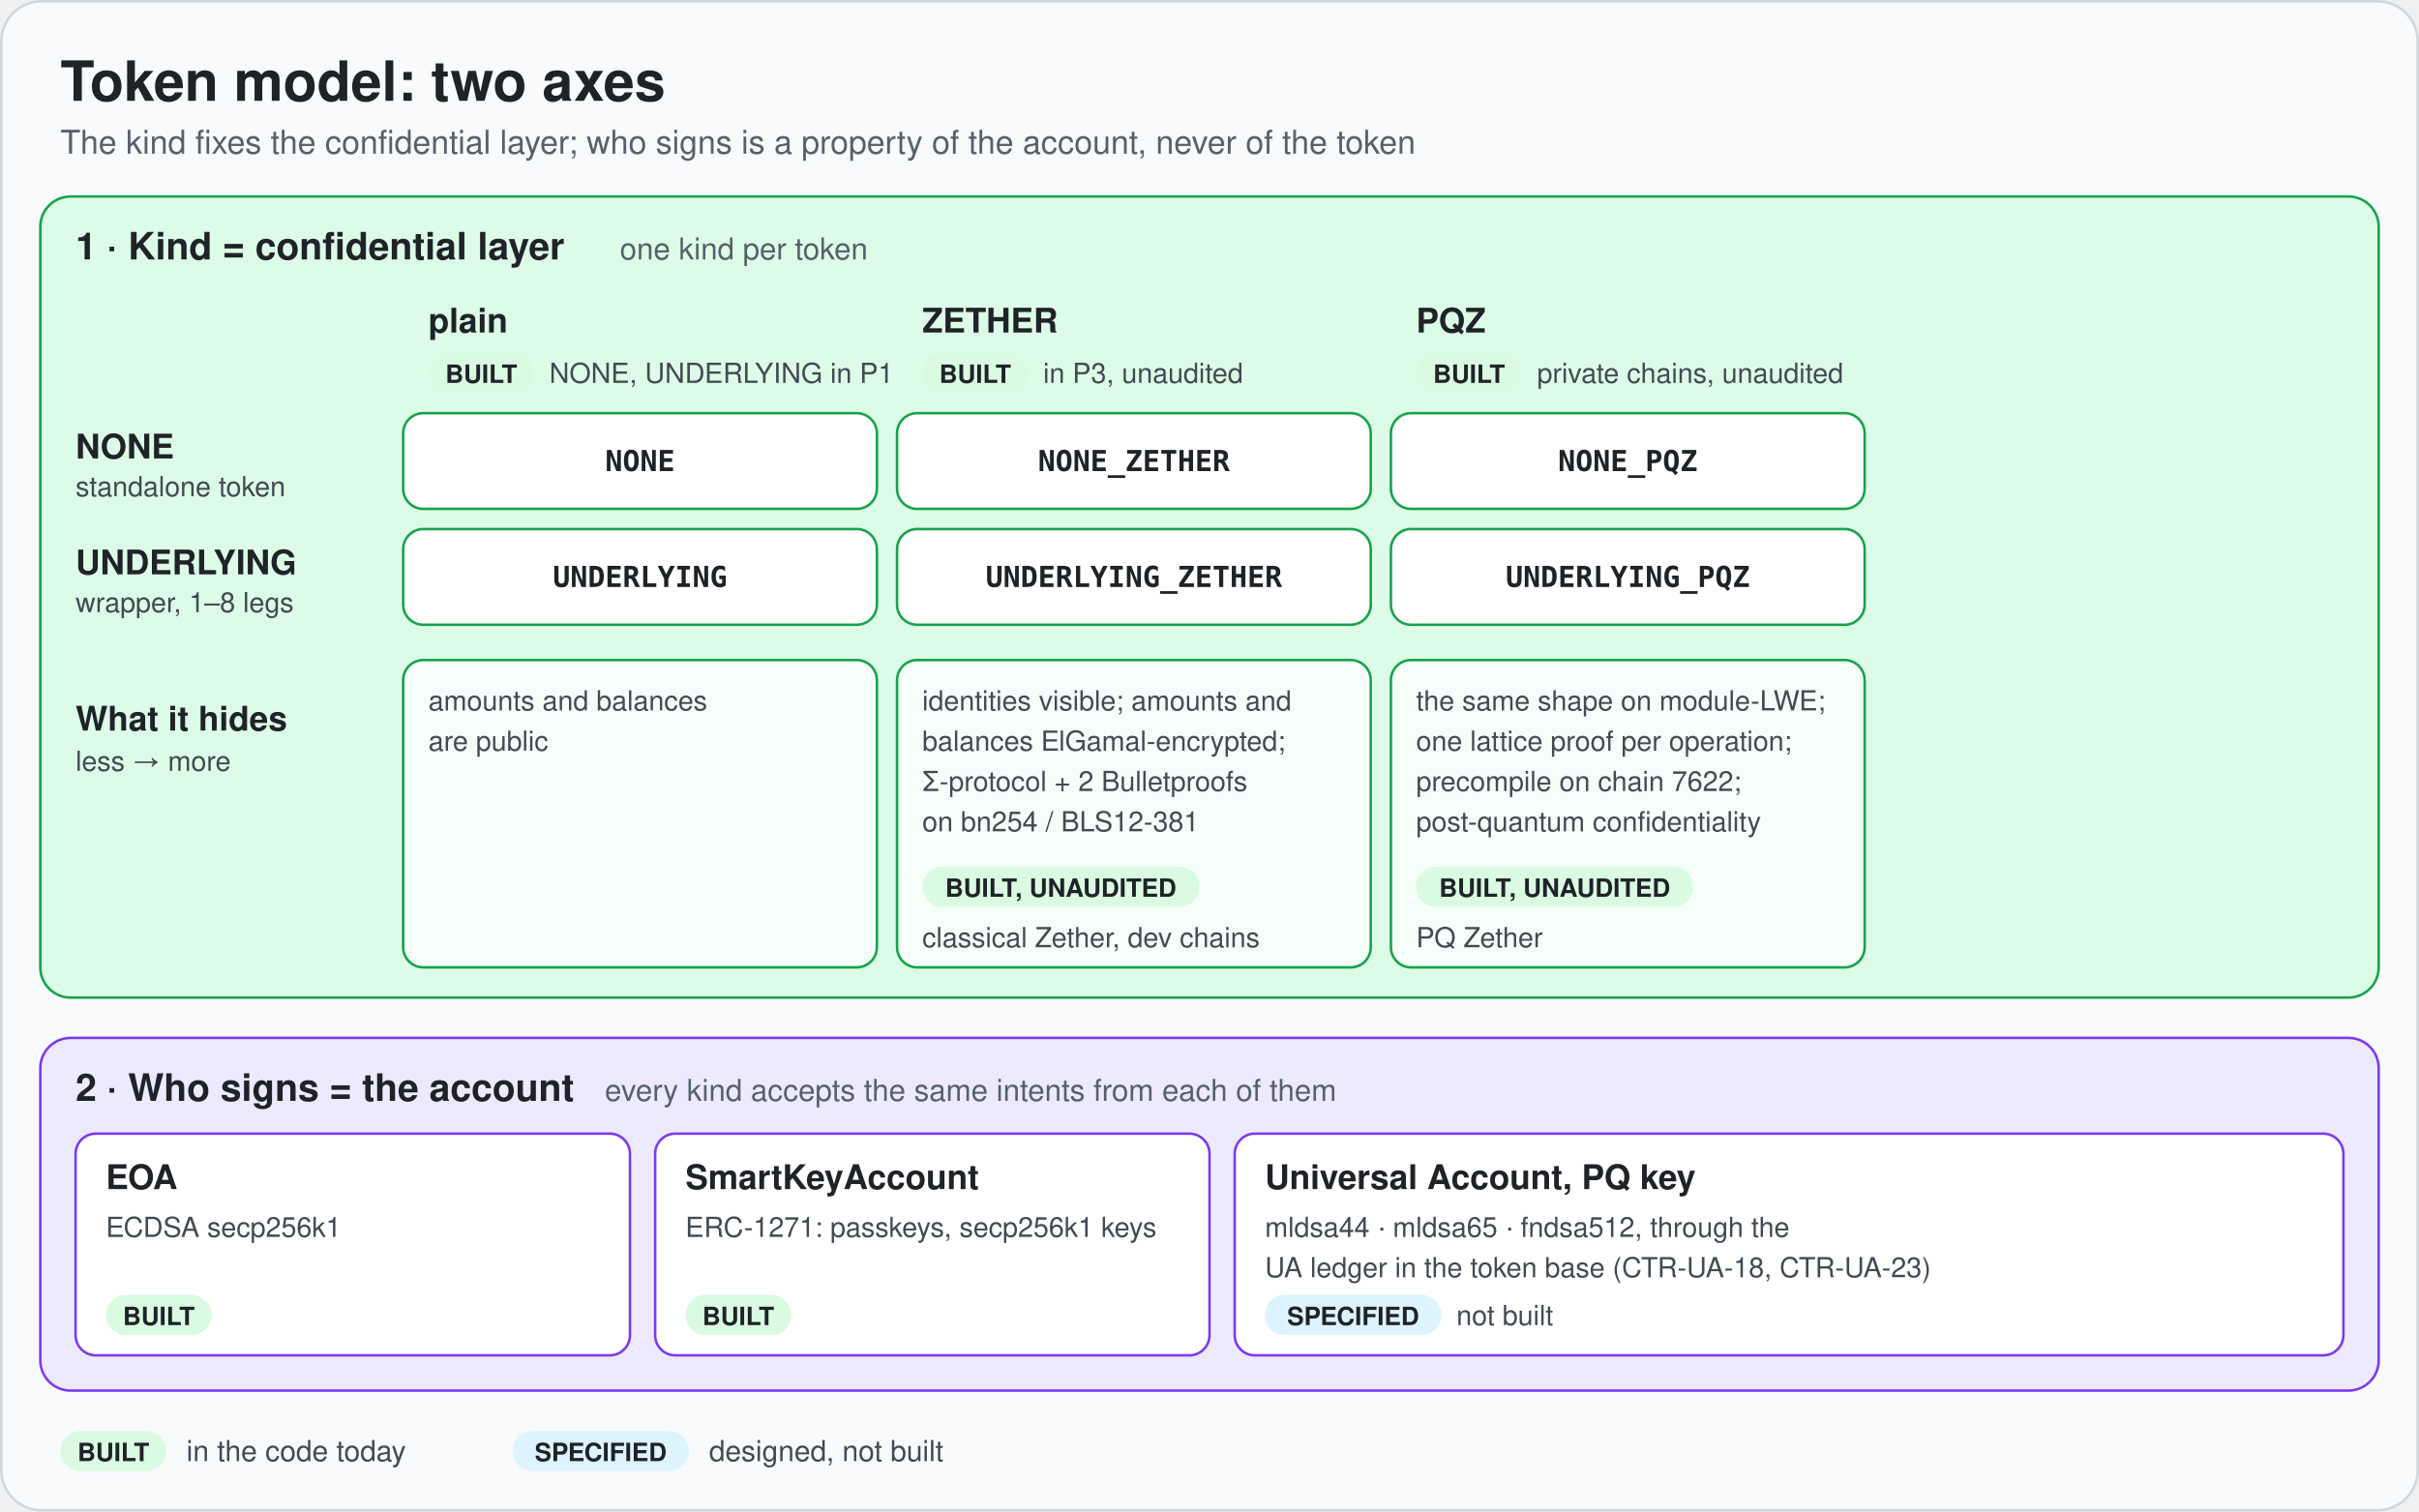
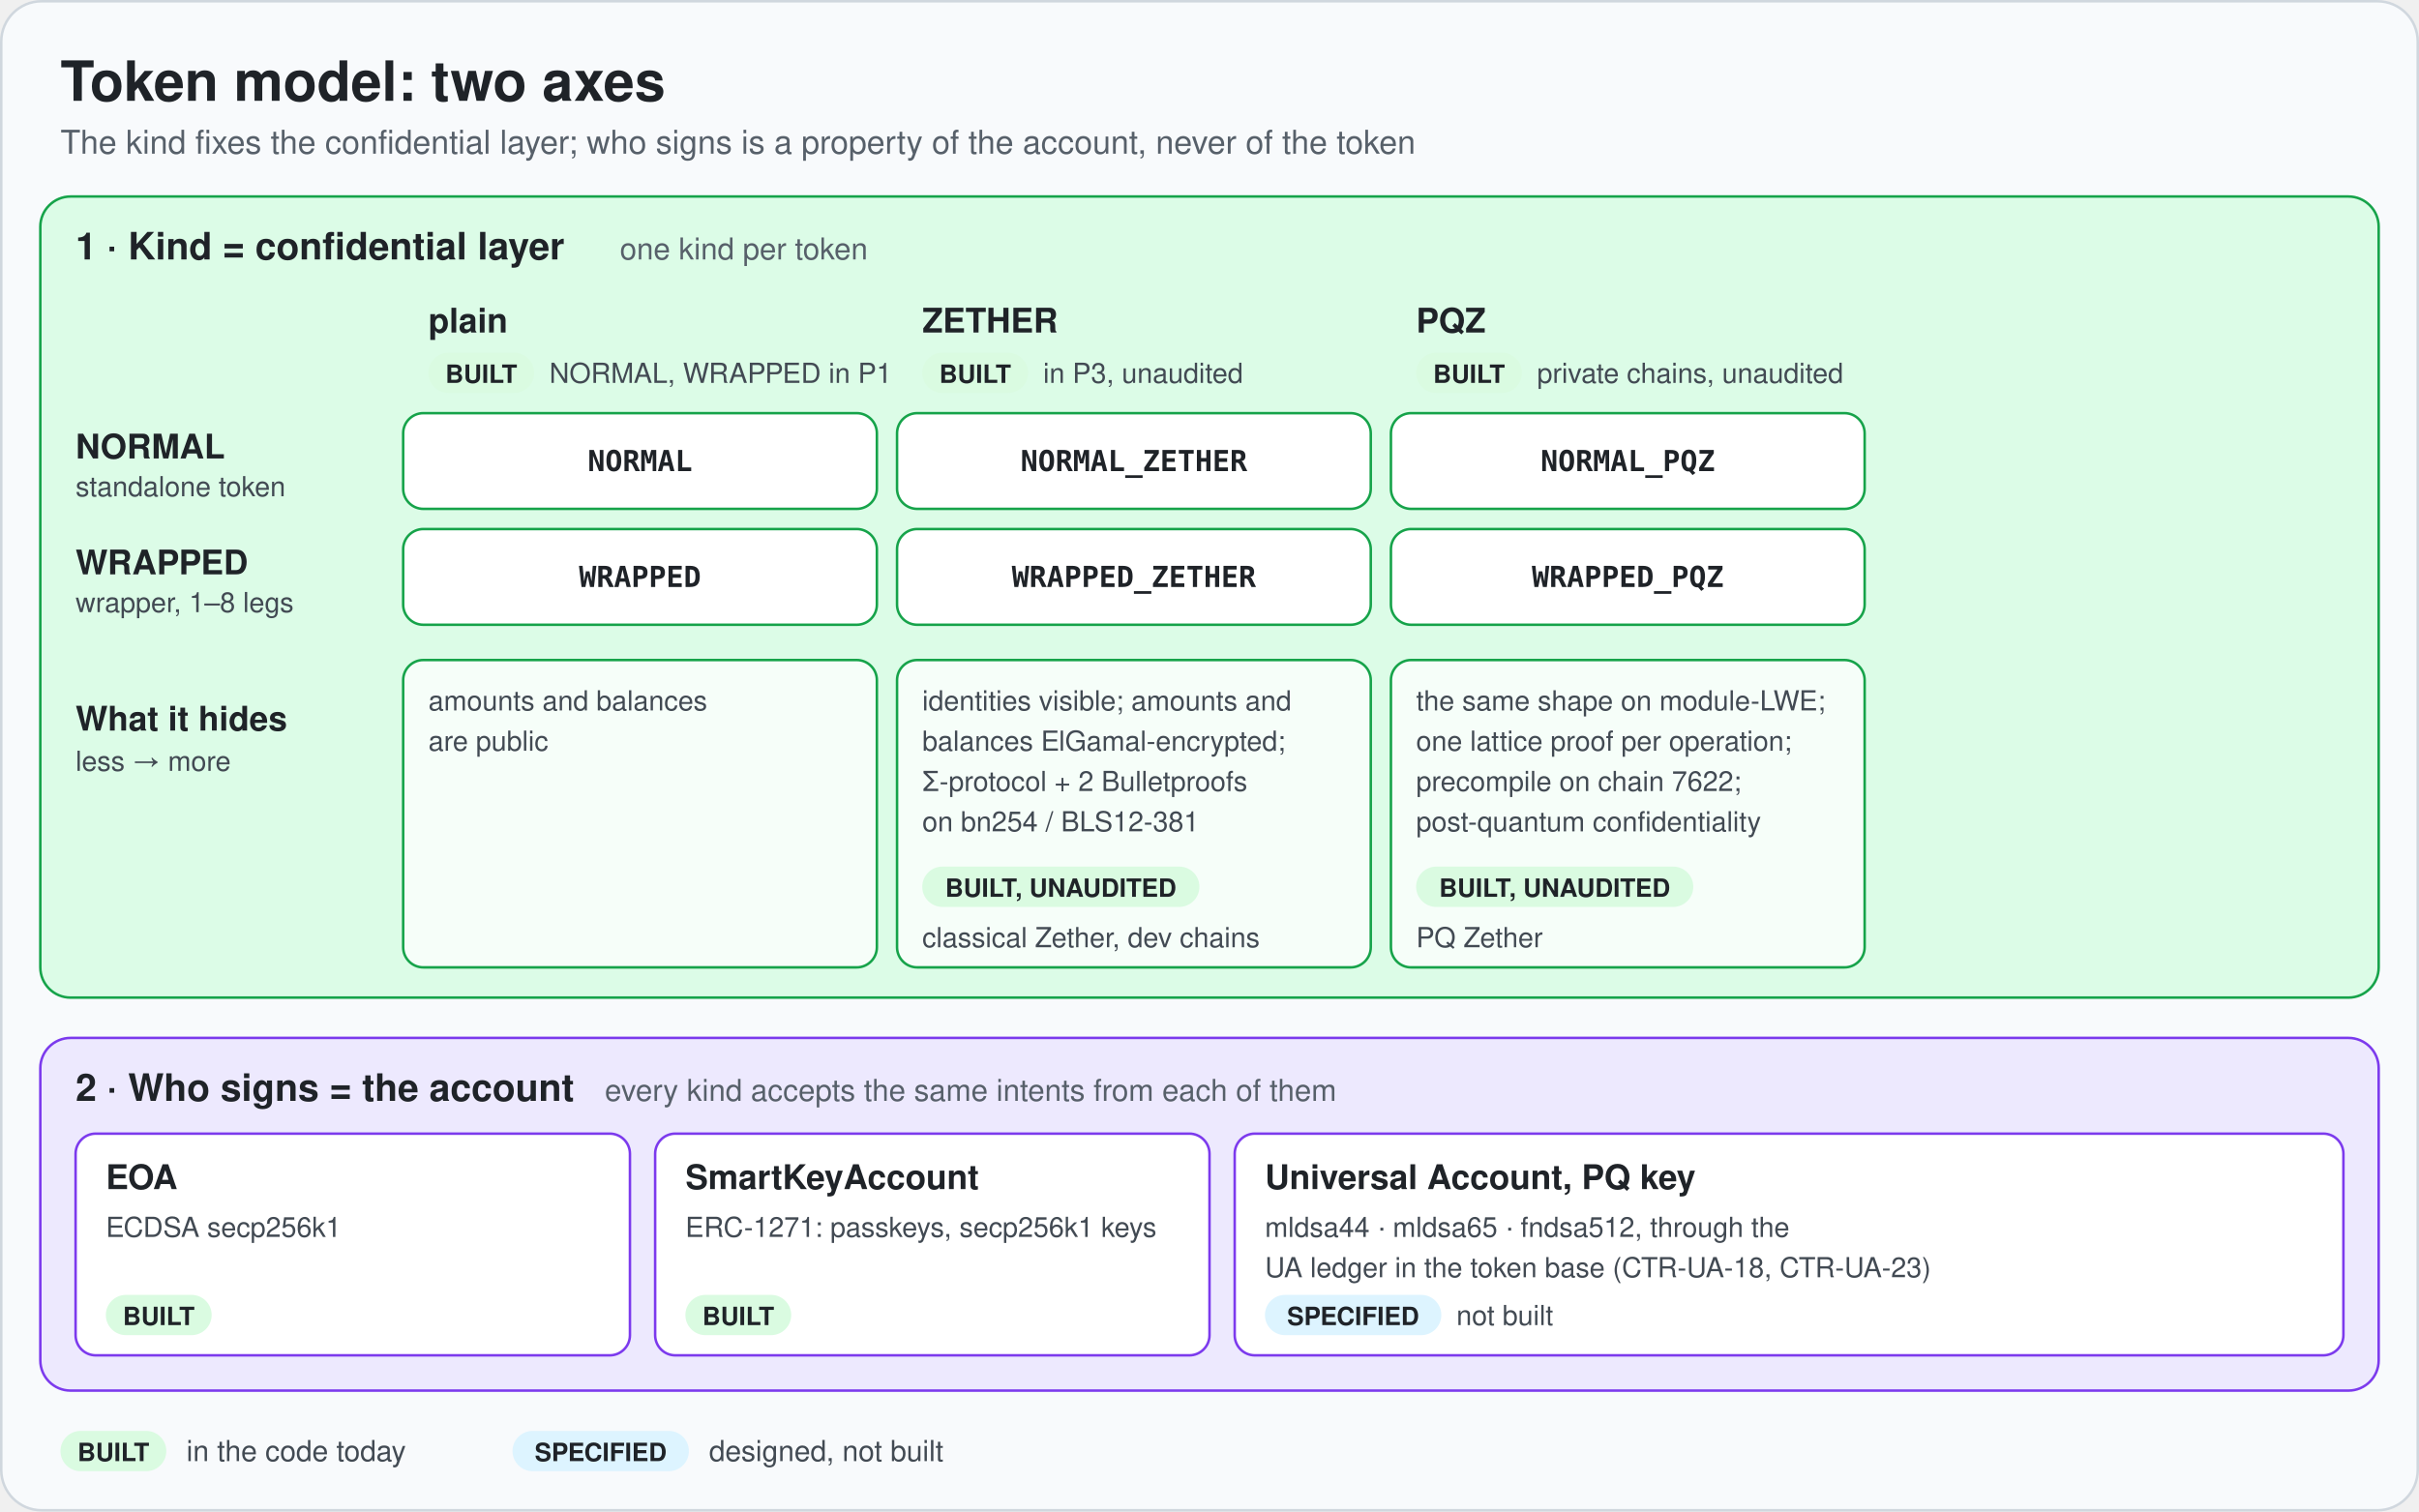
<svg xmlns="http://www.w3.org/2000/svg" width="960" height="600" viewBox="0 0 960 600" role="img" aria-labelledby="t d">
  <defs>
    <marker id="ah" viewBox="0 0 10 10" refX="9" refY="5" markerWidth="7" markerHeight="7" orient="auto-start-reverse">
      <path d="M0 0 L10 5 L0 10 z" fill="#57606a" />
    </marker>
    <style>
      text { font-family: system-ui, -apple-system, "Segoe UI", Helvetica, Arial, sans-serif; fill: #1f2328; }
      .h { font-size: 22px; font-weight: 700; }
      .sub { font-size: 13px; fill: #57606a; }
      .tier { font-size: 15px; font-weight: 700; }
      .tiers { font-size: 12px; fill: #57606a; }
      .b { font-size: 13.5px; font-weight: 700; }
      .s { font-size: 11px; fill: #424a53; }
      .lab { font-size: 11.5px; fill: #424a53; }
      .chip { font-size: 10px; font-weight: 700; }
      .flow { stroke: #57606a; stroke-width: 1.5; fill: none; }
      .back { stroke: #57606a; stroke-width: 1.4; fill: none; stroke-dasharray: 5 4; }
      .k { font-family: ui-monospace, SFMono-Regular, Menlo, Consolas, monospace; font-size: 11.5px; font-weight: 600; }
      .cell { fill: #ffffff; stroke: #16a34a; }
      .rsv { fill: #ffffff; stroke: #8c959f; stroke-dasharray: 4 3; }
    </style>
  </defs>
  <rect x="0.5" y="0.5" width="959" height="599" rx="16" fill="#f8fafc" stroke="#d0d7de" />
  <text class="h" x="24" y="40">Token model: two axes</text>
  <text class="sub" x="24" y="61">The kind fixes the confidential layer; who signs is a property of the account, never of the token</text>
  <rect x="16" y="78" width="928" height="318" rx="12" fill="#dcfce7" stroke="#16a34a" />
  <text class="tier" x="30" y="103">1 · Kind = confidential layer</text>
  <text class="tiers" x="246" y="103">one kind per token</text>
  <text class="b" x="170" y="132">plain</text>
  <rect x="170" y="140" width="42" height="16" rx="8" fill="#dafbe1" />
  <text class="chip" x="191" y="152" text-anchor="middle" fill="#1a7f37">BUILT</text>
-   <text class="s" x="218" y="152">NONE, UNDERLYING in P1</text>
+   <text class="s" x="218" y="152">NORMAL, WRAPPED in P1</text>
  <text class="b" x="366" y="132">ZETHER</text>
  <rect x="366" y="140" width="42" height="16" rx="8" fill="#dafbe1" />
  <text class="chip" x="387" y="152" text-anchor="middle" fill="#1a7f37">BUILT</text>
  <text class="s" x="414" y="152">in P3, unaudited</text>
  <text class="b" x="562" y="132">PQZ</text>
  <rect x="562" y="140" width="42" height="16" rx="8" fill="#dafbe1" />
  <text class="chip" x="583" y="152" text-anchor="middle" fill="#1a7f37">BUILT</text>
  <text class="s" x="610" y="152">private chains, unaudited</text>
-   <text class="b" x="30" y="182">NONE</text>
+   <text class="b" x="30" y="182">NORMAL</text>
  <text class="s" x="30" y="197">standalone token</text>
  <rect class="cell" x="160" y="164" width="188" height="38" rx="8" />
-   <text class="k" x="254" y="187" text-anchor="middle">NONE</text>
+   <text class="k" x="254" y="187" text-anchor="middle">NORMAL</text>
  <rect class="cell" x="356" y="164" width="188" height="38" rx="8" />
-   <text class="k" x="450" y="187" text-anchor="middle">NONE_ZETHER</text>
+   <text class="k" x="450" y="187" text-anchor="middle">NORMAL_ZETHER</text>
  <rect class="cell" x="552" y="164" width="188" height="38" rx="8" />
-   <text class="k" x="646" y="187" text-anchor="middle">NONE_PQZ</text>
-   <text class="b" x="30" y="228">UNDERLYING</text>
+   <text class="k" x="646" y="187" text-anchor="middle">NORMAL_PQZ</text>
+   <text class="b" x="30" y="228">WRAPPED</text>
  <text class="s" x="30" y="243">wrapper, 1–8 legs</text>
  <rect class="cell" x="160" y="210" width="188" height="38" rx="8" />
-   <text class="k" x="254" y="233" text-anchor="middle">UNDERLYING</text>
+   <text class="k" x="254" y="233" text-anchor="middle">WRAPPED</text>
  <rect class="cell" x="356" y="210" width="188" height="38" rx="8" />
-   <text class="k" x="450" y="233" text-anchor="middle">UNDERLYING_ZETHER</text>
+   <text class="k" x="450" y="233" text-anchor="middle">WRAPPED_ZETHER</text>
  <rect class="cell" x="552" y="210" width="188" height="38" rx="8" />
-   <text class="k" x="646" y="233" text-anchor="middle">UNDERLYING_PQZ</text>
+   <text class="k" x="646" y="233" text-anchor="middle">WRAPPED_PQZ</text>
  <text class="b" x="30" y="290">What it hides</text>
  <text class="s" x="30" y="306">less → more</text>
  <rect x="160" y="262" width="188" height="122" rx="8" fill="#f6fef9" stroke="#16a34a" />
  <text class="s" x="170" y="282">amounts and balances</text>
  <text class="s" x="170" y="298">are public</text>
  <rect x="356" y="262" width="188" height="122" rx="8" fill="#f6fef9" stroke="#16a34a" />
  <text class="s" x="366" y="282">identities visible; amounts and</text>
  <text class="s" x="366" y="298">balances ElGamal-encrypted;</text>
  <text class="s" x="366" y="314">Σ-protocol + 2 Bulletproofs</text>
  <text class="s" x="366" y="330">on bn254 / BLS12-381</text>
  <rect x="366" y="344" width="110" height="16" rx="8" fill="#dafbe1" />
  <text class="chip" x="421" y="356" text-anchor="middle" fill="#1a7f37">BUILT, UNAUDITED</text>
  <text class="s" x="366" y="376">classical Zether, dev chains</text>
  <rect x="552" y="262" width="188" height="122" rx="8" fill="#f6fef9" stroke="#16a34a" />
  <text class="s" x="562" y="282">the same shape on module-LWE;</text>
  <text class="s" x="562" y="298">one lattice proof per operation;</text>
  <text class="s" x="562" y="314">precompile on chain 7622;</text>
  <text class="s" x="562" y="330">post-quantum confidentiality</text>
  <rect x="562" y="344" width="110" height="16" rx="8" fill="#dafbe1" />
  <text class="chip" x="617" y="356" text-anchor="middle" fill="#1a7f37">BUILT, UNAUDITED</text>
  <text class="s" x="562" y="376">PQ Zether</text>
  <rect x="16" y="412" width="928" height="140" rx="12" fill="#ede9fe" stroke="#7c3aed" />
  <text class="tier" x="30" y="437">2 · Who signs = the account</text>
  <text class="tiers" x="240" y="437">every kind accepts the same intents from each of them</text>
  <rect x="30" y="450" width="220" height="88" rx="8" fill="#ffffff" stroke="#7c3aed" />
  <text class="b" x="42" y="472">EOA</text>
  <text class="s" x="42" y="491">ECDSA secp256k1</text>
  <rect x="42" y="514" width="42" height="16" rx="8" fill="#dafbe1" />
  <text class="chip" x="63" y="526" text-anchor="middle" fill="#1a7f37">BUILT</text>
  <rect x="260" y="450" width="220" height="88" rx="8" fill="#ffffff" stroke="#7c3aed" />
  <text class="b" x="272" y="472">SmartKeyAccount</text>
  <text class="s" x="272" y="491">ERC-1271: passkeys, secp256k1 keys</text>
  <rect x="272" y="514" width="42" height="16" rx="8" fill="#dafbe1" />
  <text class="chip" x="293" y="526" text-anchor="middle" fill="#1a7f37">BUILT</text>
  <rect x="490" y="450" width="440" height="88" rx="8" fill="#ffffff" stroke="#7c3aed" />
  <text class="b" x="502" y="472">Universal Account, PQ key</text>
  <text class="s" x="502" y="491">mldsa44 · mldsa65 · fndsa512, through the</text>
  <text class="s" x="502" y="507">UA ledger in the token base (CTR-UA-18, CTR-UA-23)</text>
  <rect x="502" y="514" width="70" height="16" rx="8" fill="#ddf4ff" />
  <text class="chip" x="537" y="526" text-anchor="middle" fill="#0969da">SPECIFIED</text>
  <text class="s" x="578" y="526">not built</text>
  <rect x="24" y="568" width="42" height="16" rx="8" fill="#dafbe1" />
  <text class="chip" x="45" y="580" text-anchor="middle" fill="#1a7f37">BUILT</text>
  <text class="lab" x="74" y="580">in the code today</text>
  <rect x="203.4" y="568" width="70" height="16" rx="8" fill="#ddf4ff" />
  <text class="chip" x="238.4" y="580" text-anchor="middle" fill="#0969da">SPECIFIED</text>
  <text class="lab" x="281.4" y="580">designed, not built</text>
</svg>
